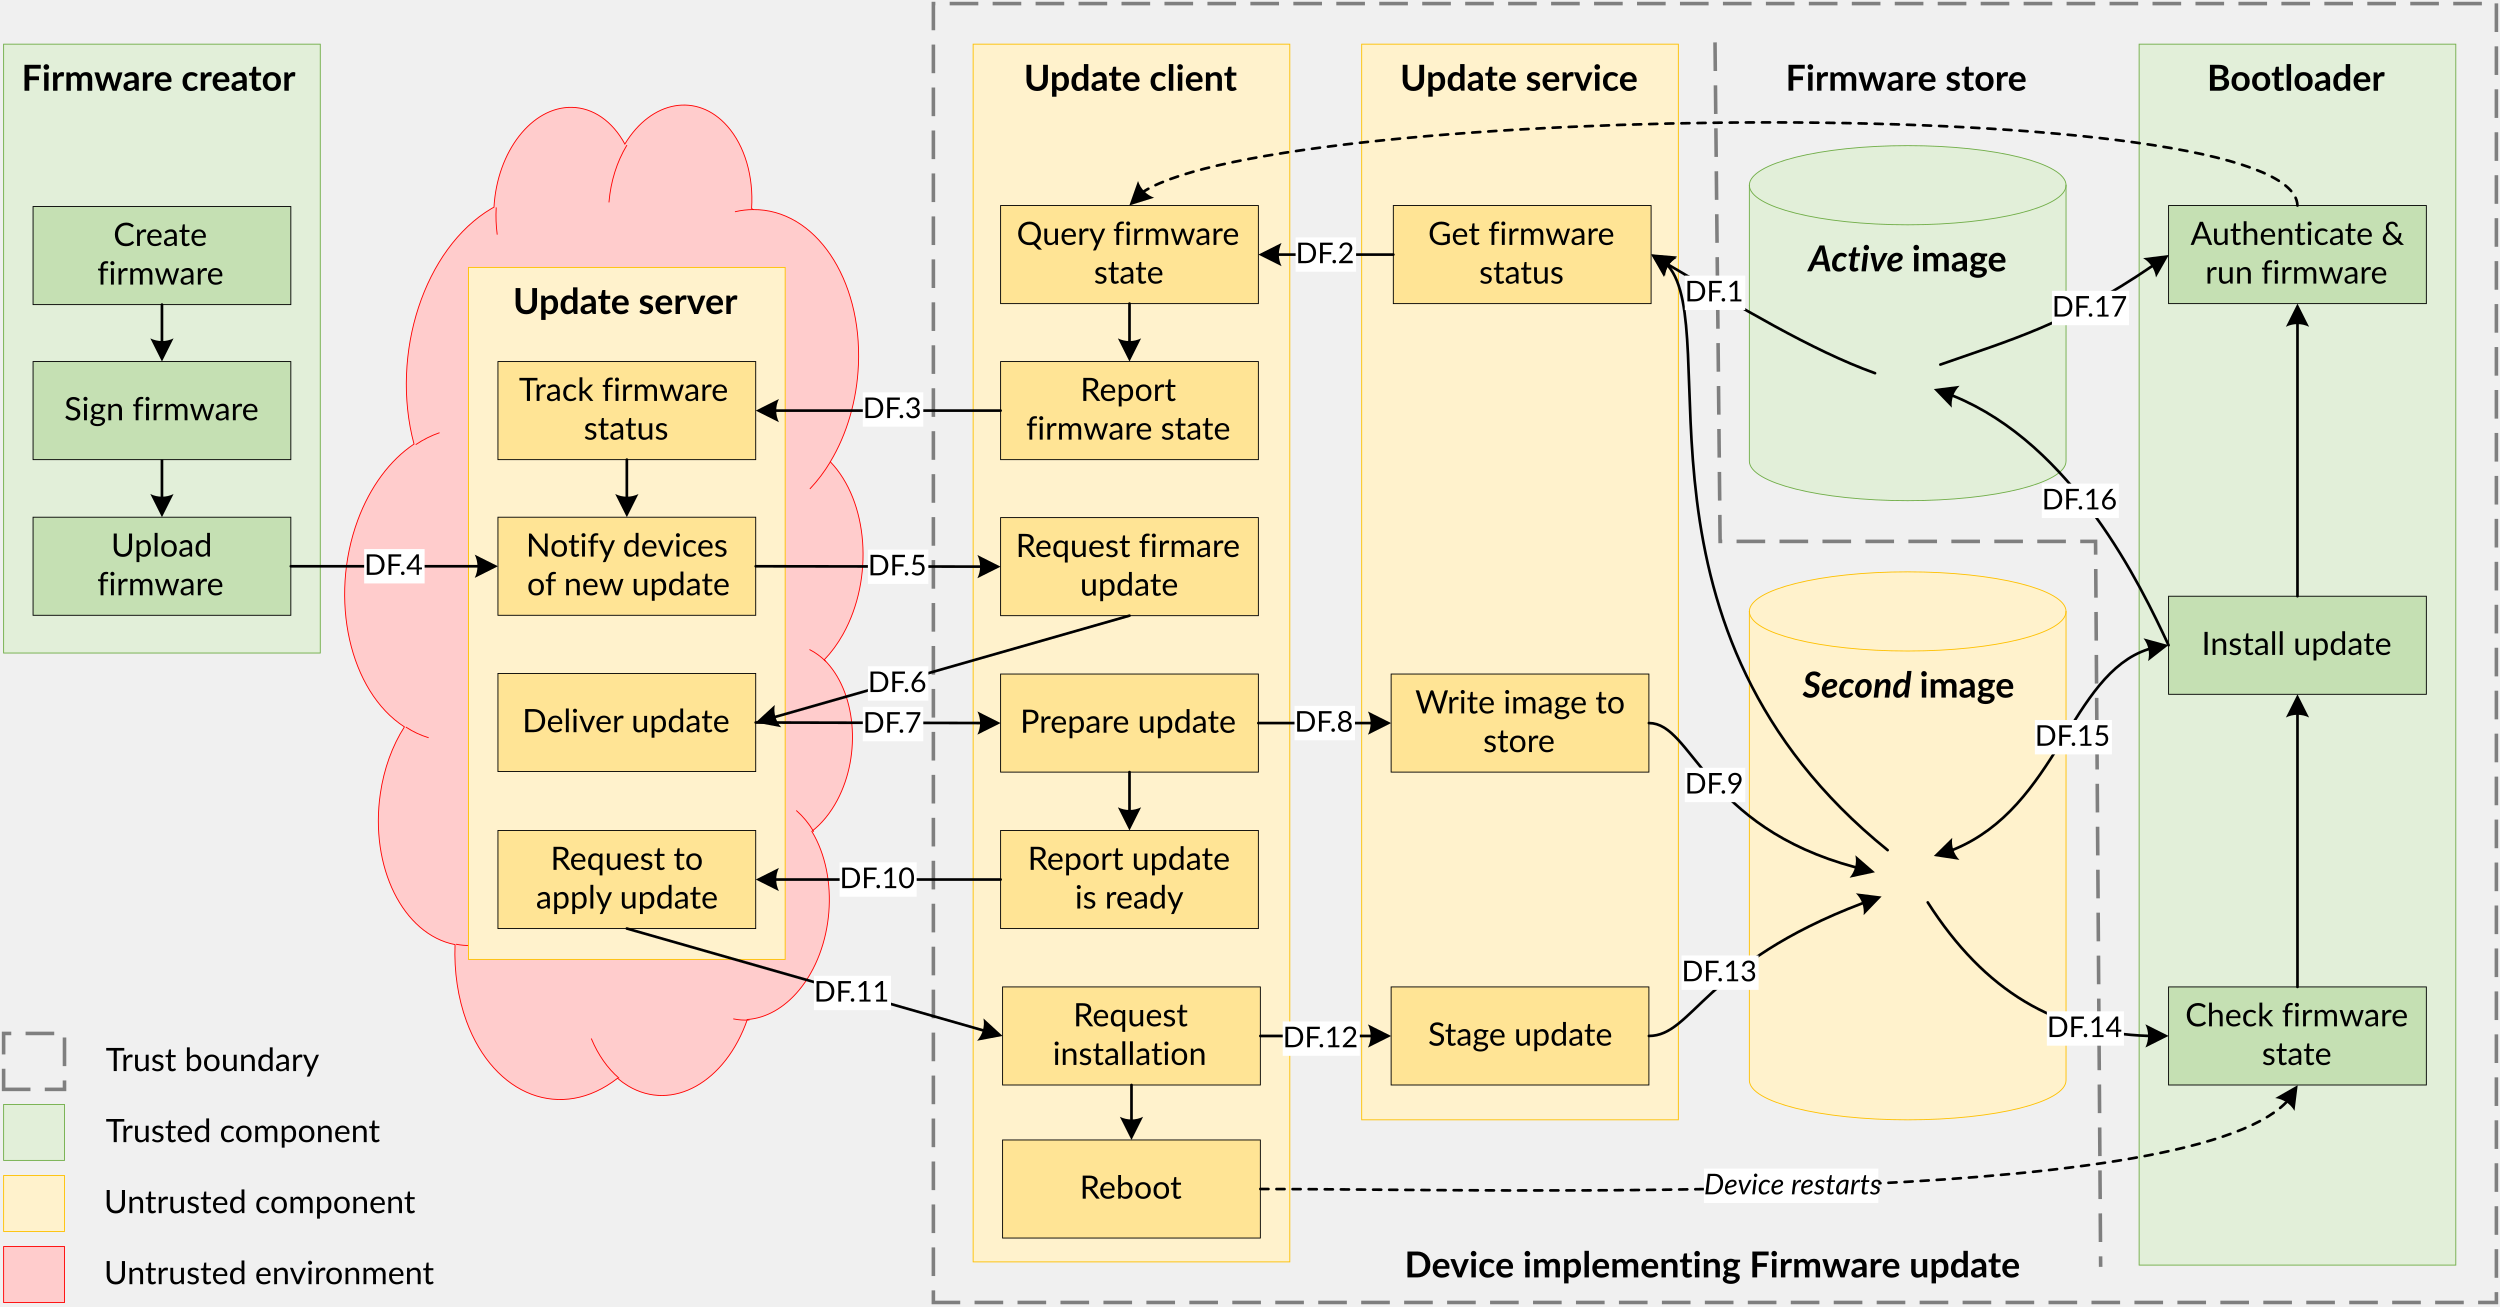
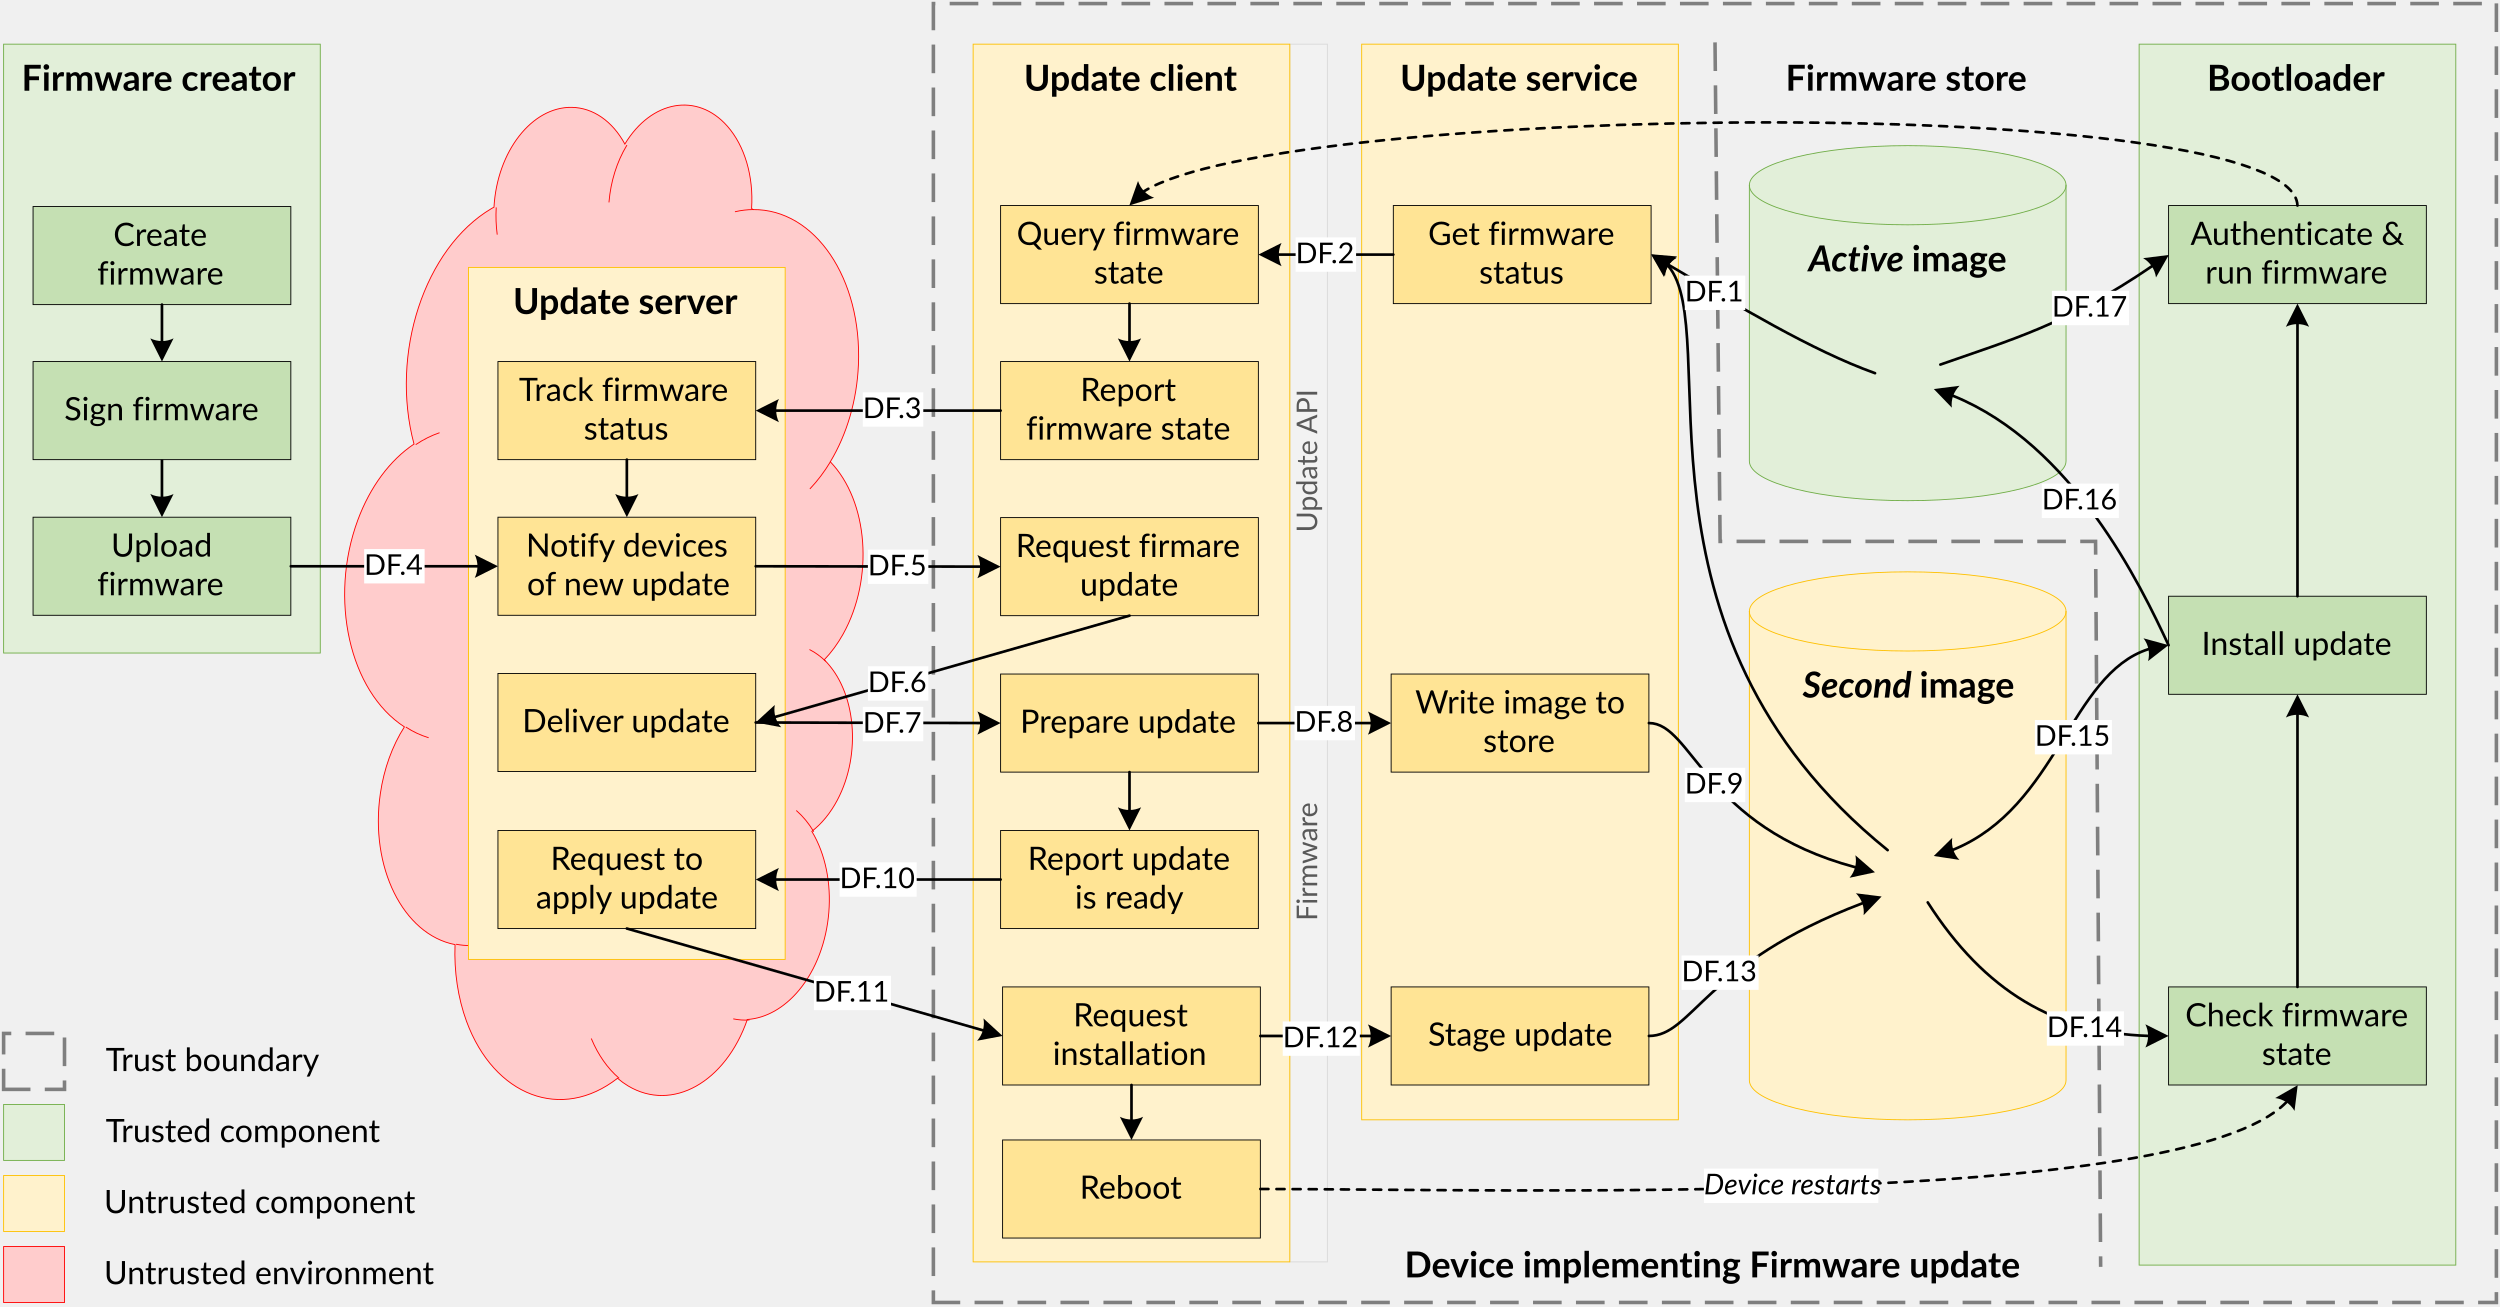
- <svg xmlns="http://www.w3.org/2000/svg" xmlns:xlink="http://www.w3.org/1999/xlink" width="9.699in" height="5.067in" viewBox="0 0 698.331 364.835" xml:space="preserve" color-interpolation-filters="sRGB" class="st29">
+ <svg xmlns="http://www.w3.org/2000/svg" xmlns:xlink="http://www.w3.org/1999/xlink" width="9.699in" height="5.067in" viewBox="0 0 698.331 364.835" xml:space="preserve" color-interpolation-filters="sRGB" class="st31">
  <style type="text/css">
	
- 		.st1 {fill:none;stroke:#7f7f7f;stroke-dasharray:7,5;stroke-width:1}
- 		.st2 {fill:#000000;font-family:Lato;font-size:0.833em;font-weight:bold}
- 		.st3 {stroke:#7f7f7f;stroke-dasharray:7,5;stroke-width:1}
- 		.st4 {fill:#4672c4;stroke:#c7c8c8;stroke-width:0.25}
- 		.st5 {fill:#ffcccc;stroke:#ff0000;stroke-width:0.25}
- 		.st6 {stroke:#ff0000;stroke-width:0.25}
- 		.st7 {fill:#e2efd9;stroke:#70ad47;stroke-width:0.25}
- 		.st8 {fill:#fff2cc;stroke:#fec000;stroke-width:0.25}
- 		.st9 {fill:#fff2cc}
- 		.st10 {stroke:#fec000;stroke-width:0.25}
- 		.st11 {fill:#000000;font-family:Lato;font-size:0.833em;font-style:italic;font-weight:bold}
- 		.st12 {font-size:1em;font-style:normal}
- 		.st13 {fill:#e2efd9}
- 		.st14 {stroke:#70ad47;stroke-width:0.25}
- 		.st15 {fill:#ffe495;stroke:#000000;stroke-width:0.25}
- 		.st16 {fill:#000000;font-family:Lato;font-size:0.75em}
- 		.st17 {font-size:1em}
- 		.st18 {fill:#c5e0b3;stroke:#000000;stroke-width:0.25}
- 		.st19 {marker-end:url(#mrkr5-73);stroke:#000000;stroke-linecap:round;stroke-linejoin:round;stroke-width:0.75}
- 		.st20 {fill:#000000;fill-opacity:1;stroke:#000000;stroke-opacity:1;stroke-width:0.229}
- 		.st21 {fill:#ffffff;stroke:none;stroke-linecap:butt;stroke-width:7.2}
- 		.st22 {fill:#000000;font-family:Lato;font-size:0.667em}
- 		.st23 {fill:#ffffff;stroke:none;stroke-linecap:butt}
- 		.st24 {marker-end:url(#mrkr5-185);stroke:#000000;stroke-linecap:round;stroke-linejoin:round;stroke-width:0.75}
- 		.st25 {marker-end:url(#mrkr5-185);stroke:#000000;stroke-dasharray:2.25,2.25;stroke-linecap:round;stroke-linejoin:round;stroke-width:0.75}
- 		.st26 {fill:#000000;font-family:Lato;font-size:0.667em;font-style:italic}
- 		.st27 {marker-end:url(#mrkr5-185);marker-start:url(#mrkr5-255);stroke:#000000;stroke-linecap:round;stroke-linejoin:round;stroke-width:0.75}
- 		.st28 {fill:none;stroke:none;stroke-width:0.25}
- 		.st29 {fill:none;fill-rule:evenodd;font-size:12px;overflow:visible;stroke-linecap:square;stroke-miterlimit:3}
+ 		.st1 {fill:#f2f2f2;stroke:#d8d8d8;stroke-width:0.25}
+ 		.st2 {fill:none;stroke:none;stroke-width:0.25}
+ 		.st3 {fill:#595959;font-family:Lato;font-size:0.667em}
+ 		.st4 {fill:none;stroke:#7f7f7f;stroke-dasharray:7,5;stroke-width:1}
+ 		.st5 {fill:#000000;font-family:Lato;font-size:0.833em;font-weight:bold}
+ 		.st6 {stroke:#7f7f7f;stroke-dasharray:7,5;stroke-width:1}
+ 		.st7 {fill:#4672c4;stroke:#c7c8c8;stroke-width:0.25}
+ 		.st8 {fill:#ffcccc;stroke:#ff0000;stroke-width:0.25}
+ 		.st9 {stroke:#ff0000;stroke-width:0.25}
+ 		.st10 {fill:#e2efd9;stroke:#70ad47;stroke-width:0.25}
+ 		.st11 {fill:#fff2cc;stroke:#fec000;stroke-width:0.25}
+ 		.st12 {fill:#fff2cc}
+ 		.st13 {stroke:#fec000;stroke-width:0.25}
+ 		.st14 {fill:#000000;font-family:Lato;font-size:0.833em;font-style:italic;font-weight:bold}
+ 		.st15 {font-size:1em;font-style:normal}
+ 		.st16 {fill:#e2efd9}
+ 		.st17 {stroke:#70ad47;stroke-width:0.25}
+ 		.st18 {fill:#ffe495;stroke:#000000;stroke-width:0.25}
+ 		.st19 {fill:#000000;font-family:Lato;font-size:0.75em}
+ 		.st20 {font-size:1em}
+ 		.st21 {fill:#c5e0b3;stroke:#000000;stroke-width:0.25}
+ 		.st22 {marker-end:url(#mrkr5-82);stroke:#000000;stroke-linecap:round;stroke-linejoin:round;stroke-width:0.75}
+ 		.st23 {fill:#000000;fill-opacity:1;stroke:#000000;stroke-opacity:1;stroke-width:0.229}
+ 		.st24 {fill:#ffffff;stroke:none;stroke-linecap:butt;stroke-width:7.2}
+ 		.st25 {fill:#000000;font-family:Lato;font-size:0.667em}
+ 		.st26 {fill:#ffffff;stroke:none;stroke-linecap:butt}
+ 		.st27 {marker-end:url(#mrkr5-194);stroke:#000000;stroke-linecap:round;stroke-linejoin:round;stroke-width:0.75}
+ 		.st28 {marker-end:url(#mrkr5-194);stroke:#000000;stroke-dasharray:2.25,2.25;stroke-linecap:round;stroke-linejoin:round;stroke-width:0.75}
+ 		.st29 {fill:#000000;font-family:Lato;font-size:0.667em;font-style:italic}
+ 		.st30 {marker-end:url(#mrkr5-194);marker-start:url(#mrkr5-264);stroke:#000000;stroke-linecap:round;stroke-linejoin:round;stroke-width:0.75}
+ 		.st31 {fill:none;fill-rule:evenodd;font-size:12px;overflow:visible;stroke-linecap:square;stroke-miterlimit:3}
	
	</style>
  <defs id="Markers">
    <g id="lend5">
      <path d="M 2 1 L 0 0 L 1.981 -0.993 C 1.672 -0.365 1.673 0.373 1.985 1 " style="stroke:none" />
    </g>
-     <marker id="mrkr5-73" class="st20" refX="-7.63" orient="auto" markerUnits="strokeWidth" overflow="visible">
+     <marker id="mrkr5-82" class="st23" refX="-7.63" orient="auto" markerUnits="strokeWidth" overflow="visible">
      <use xlink:href="#lend5" transform="scale(-4.36,-4.36) " />
    </marker>
-     <marker id="mrkr5-185" class="st20" refX="-7.15" orient="auto" markerUnits="strokeWidth" overflow="visible">
+     <marker id="mrkr5-194" class="st23" refX="-7.15" orient="auto" markerUnits="strokeWidth" overflow="visible">
      <use xlink:href="#lend5" transform="scale(-4.36,-4.36) " />
    </marker>
-     <marker id="mrkr5-255" class="st20" refX="7.15" orient="auto" markerUnits="strokeWidth" overflow="visible">
+     <marker id="mrkr5-264" class="st23" refX="7.15" orient="auto" markerUnits="strokeWidth" overflow="visible">
      <use xlink:href="#lend5" transform="scale(4.36) " />
    </marker>
  </defs>
  <g>
-     <g id="shape154-1" transform="translate(260.723,-1)">
-       <path d="M0 364.83 L436.61 364.83 L436.61 2 L0 2 L0 364.83 Z" class="st1" />
-       <text x="131.61" y="357.83" class="st2">Device implementing Firmware update</text>
-     </g>
-     <g id="shape153-4" transform="translate(826.959,-97.5383) rotate(72.4722)">
-       <path d="M0 364.83 L132.88 405.31 L164.46 305.3 L357.66 364.83" class="st3" />
-     </g>
-     <g id="shape98-7" transform="translate(347.355,-201.292) rotate(-30)">
-       <path d="M12.03 347.83 L4.98 347.83 L0 352.81 L0 359.85 L4.98 364.83 L12.03 364.83 L17.01 359.85 L17.01 352.81 L12.03        347.83 Z" class="st4" />
-     </g>
-     <g id="shape97-9" transform="translate(524.381,-72.1402)">
-       <path d="M12.03 347.83 L4.98 347.83 L0 352.81 L0 359.85 L4.98 364.83 L12.03 364.83 L17.01 359.85 L17.01 352.81 L12.03        347.83 Z" class="st4" />
-     </g>
-     <g id="shape93-11" transform="translate(432.446,-97.2085) rotate(-15)">
-       <path d="M12.03 347.83 L4.98 347.83 L0 352.81 L0 359.85 L4.98 364.83 L12.03 364.83 L17.01 359.85 L17.01 352.81 L12.03        347.83 Z" class="st4" />
-     </g>
-     <g id="group38-13" transform="translate(461.22,29.3465) rotate(90)">
-       <g id="shape32-14">
-         <path d="M29.2 250.87 C29.04 233.56 48.48 220.39 72.61 221.44 C82.39 221.86 91.91 224.62 99.65 229.29 C110.68 218.66         132.22 217.06 147.77 225.71 C150.49 227.23 152.9 228.99 154.96 230.98 C163.66 222.12 181.22 220.48 194.16         227.33 C197.74 229.23 200.74 231.67 202.88 234.45 C215.71 226.71 235.6 228.33 247.29 238.06 C252.19         242.15 255.08 247.24 255.44 252.47 C273.03 258.58 281.34 273.47 274.01 285.75 C273.39 286.78 272.67         287.78 271.86 288.73 C284.02 304.31 276.9 323.19 255.96 330.91 C249.44 333.3 242.05 334.41 234.52 334.12         C231.7 348.65 212.8 357.99 192.32 354.98 C185.48 353.99 179.03 351.67 173.7 348.27 C163.78 363.6 137.9         369.42 115.9 361.27 C106.68 357.85 99.19 352.31 94.7 345.58 C69.42 352.33 39.97 342.64 28.92 323.95         C28.78 323.71 28.65 323.48 28.52 323.24 C12.93 322.36 0.45 312.63 0.64 301.5 C0.74 295.57 4.49 290.15         10.89 286.68 C-1.38 279.26 -3.62 266.44 5.9 258.05 C11.39 253.2 19.92 250.69 28.88 251.28 L29.2 250.87         Z" class="st5" />
-       </g>
-       <g id="shape36-16" transform="translate(11.2923,-17.0686)">
-         <path d="M15.78 308.18 C10.04 307.7 4.53 305.97 0 303.23" class="st6" />
-         <path d="M24.78 339.42 C22.38 339.73 19.9 339.83 17.43 339.69" class="st6" />
-         <path d="M83.5 362.07 C82.12 360 81.04 357.84 80.28 355.63" class="st6" />
-         <path d="M165.4 358.68 C164.75 360.81 163.79 362.88 162.52 364.83" class="st6" />
-         <path d="M206.64 323.96 C218.69 330.22 225.11 340.65 223.14 350.79" class="st6" />
-         <path d="M260.5 305.43 C257.78 308.59 254.04 311.21 249.57 313.08" class="st6" />
-         <path d="M244.28 269.05 C244.38 270.48 244.28 271.94 243.99 273.35" class="st6" />
-         <path d="M185.85 255.77 C187.42 253.98 189.34 252.39 191.59 251.04" class="st6" />
-         <path d="M140.86 252.07 C141.65 250.53 142.7 249.08 144.01 247.74" class="st6" />
-         <path d="M88.33 246.32 C91.12 247.99 93.65 249.9 95.85 251.99" class="st6" />
-         <path d="M18.49 272.88 C18.11 271.24 17.92 269.59 17.9 267.93" class="st6" />
-       </g>
-     </g>
-     <g id="shape2-29" transform="translate(1,-182.417)">
-       <rect x="0" y="194.756" width="88.457" height="170.079" class="st7" />
-       <text x="5.02" y="207.76" class="st2">Firmware creator</text>
-     </g>
-     <g id="shape16-32" transform="translate(271.827,-12.3386)">
-       <rect x="0" y="24.677" width="88.457" height="340.157" class="st8" />
-       <text x="14.18" y="37.68" class="st2">Update client</text>
-     </g>
-     <g id="shape17-35" transform="translate(380.363,-52.0236)">
-       <rect x="0" y="64.362" width="88.457" height="300.472" class="st8" />
-       <text x="10.74" y="77.36" class="st2">Update service</text>
-     </g>
-     <g id="shape19-38" transform="translate(597.535,-11.4407)">
-       <rect x="0" y="23.779" width="88.457" height="341.055" class="st7" />
-       <text x="18.97" y="36.78" class="st2">Bootloader</text>
-     </g>
-     <g id="shape22-41" transform="translate(488.656,-52.0236)">
-       <path d="M0 222.82 L0 353.78 A44.229 11.057 -180 1 0 88.46 353.78 L88.46 222.82 A44.229 11.057 -180 0 0 0 222.82 Z" class="st9" />
-       <path d="M0 222.82 L0 353.78 A44.229 11.057 -180 1 0 88.46 353.78 L88.46 222.82 A44.229 11.057 -180 0 0 0 222.82" class="st10" />
-       <path d="M0 222.82 A44.229 11.057 -180 1 0 88.46 222.82" class="st10" />
-       <text x="14.87" y="246.88" class="st11">Second <tspan class="st12">image</tspan>
-       </text>
-     </g>
-     <g id="shape24-47" transform="translate(488.656,-224.982)">
-       <path d="M0 276.72 L0 353.78 A44.229 11.057 -180 0 0 88.46 353.78 L88.46 276.72 A44.229 11.057 -180 0 0 0 276.72 Z" class="st13" />
-       <path d="M0 276.72 L0 353.78 A44.229 11.057 -180 0 0 88.46 353.78 L88.46 276.72 A44.229 11.057 -180 0 0 0 276.72" class="st14" />
-       <path d="M0 276.72 A44.229 11.057 -180 0 0 88.46 276.72" class="st14" />
-       <text x="16.53" y="300.78" class="st11">Active <tspan class="st12">image</tspan>
-       </text>
-     </g>
-     <g id="shape15-53" transform="translate(130.861,-96.8276)">
-       <rect x="0" y="171.528" width="88.457" height="193.306" class="st8" />
-       <text x="12.44" y="184.53" class="st2">Update server</text>
-     </g>
-     <g id="shape43-56" transform="translate(139.087,-192.959)">
-       <rect x="0" y="337.438" width="72.005" height="27.397" class="st15" />
-       <text x="7.84" y="348.44" class="st16">Notify devices <tspan x="8.12" dy="1.2em" class="st17">of new update</tspan>
-       </text>
-     </g>
-     <g id="shape44-60" transform="translate(9.22612,-279.745)">
-       <rect x="0" y="337.438" width="72.005" height="27.397" class="st18" />
-       <text x="22.43" y="348.44" class="st16">Create <tspan x="17.93" dy="1.2em" class="st17">firmware</tspan>
-       </text>
-     </g>
-     <g id="shape45-64" transform="translate(9.22612,-192.959)">
-       <rect x="0" y="337.438" width="72.005" height="27.397" class="st18" />
-       <text x="21.78" y="348.44" class="st16">Upload <tspan x="17.93" dy="1.2em" class="st17">firmware</tspan>
-       </text>
-     </g>
-     <g id="shape46-68" transform="translate(38.1421,-236.439)">
-       <path d="M7.09 364.83 L7.09 375.19" class="st19" />
-     </g>
-     <g id="shape47-74" transform="translate(81.2314,-199.571)">
-       <path d="M0 357.75 L52.13 357.75" class="st19" />
-       <rect x="20.484" y="352.948" width="16.888" height="9.6" class="st21" />
-       <text x="20.48" y="360.15" class="st22">DF.4</text>
-     </g>
-     <g id="shape48-81" transform="translate(139.087,-149.316)">
-       <rect x="0" y="337.438" width="72.005" height="27.397" class="st15" />
-       <text x="6.79" y="353.84" class="st16">Deliver update</text>
-     </g>
-     <g id="shape51-84" transform="translate(279.499,-192.854)">
-       <rect x="0" y="337.438" width="72.005" height="27.397" class="st15" />
-       <text x="4.24" y="348.44" class="st16">Request firmare <tspan x="22.18" dy="1.2em" class="st17">update</tspan>
-       </text>
-     </g>
-     <g id="shape52-88" transform="translate(279.499,-280.024)">
-       <rect x="0" y="337.438" width="72.005" height="27.397" class="st15" />
-       <text x="4.49" y="348.44" class="st16">Query firmware <tspan x="26.05" dy="1.2em" class="st17">state</tspan>
-       </text>
-     </g>
-     <g id="shape54-92" transform="translate(279.499,-149.153)">
-       <rect x="0" y="337.438" width="72.005" height="27.397" class="st15" />
-       <text x="5.46" y="353.84" class="st16">Prepare update</text>
-     </g>
-     <g id="shape55-95" transform="translate(280.054,-61.7512)">
-       <rect x="0" y="337.438" width="72.005" height="27.397" class="st15" />
-       <text x="19.74" y="348.44" class="st16">Request <tspan x="14.02" dy="1.2em" class="st17">installation</tspan>
-       </text>
-     </g>
-     <g id="shape56-99" transform="translate(279.499,-105.452)">
-       <rect x="0" y="337.438" width="72.005" height="27.397" class="st15" />
-       <text x="7.58" y="348.44" class="st16">Report update <tspan x="20.76" dy="1.2em" class="st17">is ready</tspan>
-       </text>
-     </g>
-     <g id="shape57-103" transform="translate(280.054,-19)">
-       <rect x="0" y="337.438" width="72.005" height="27.397" class="st15" />
-       <text x="21.55" y="353.84" class="st16">Reboot</text>
-     </g>
-     <g id="shape58-106" transform="translate(308.415,-149.153)">
-       <path d="M7.09 364.83 L7.09 375.42" class="st19" />
-     </g>
-     <g id="shape59-111" transform="translate(308.97,-61.7512)">
-       <path d="M7.09 364.83 L7.09 374.47" class="st19" />
-     </g>
-     <g id="shape60-116" transform="translate(211.093,-213.691)">
-       <path d="M0 371.87 L62.68 371.97" class="st19" />
-       <rect x="31.337" y="367.214" width="16.888" height="9.6" class="st21" />
-       <text x="31.34" y="374.41" class="st22">DF.5</text>
-     </g>
-     <g id="shape61-123" transform="translate(315.501,-192.854)">
-       <path d="M0 364.83 L-98.91 393.1" class="st19" />
-       <rect x="-73.071" y="378.975" width="16.888" height="9.6" class="st23" />
-       <text x="-73.07" y="386.17" class="st22">DF.6</text>
-     </g>
-     <g id="shape63-130" transform="translate(211.093,-170.019)">
-       <path d="M0 371.84 L62.68 371.99" class="st19" />
-       <rect x="29.92" y="367.48" width="16.888" height="9.6" class="st21" />
-       <text x="29.92" y="374.68" class="st22">DF.7</text>
-     </g>
-     <g id="shape64-137" transform="translate(139.087,-105.452)">
-       <rect x="0" y="337.438" width="72.005" height="27.397" class="st15" />
-       <text x="14.69" y="348.44" class="st16">Request to <tspan x="10.61" dy="1.2em" class="st17">apply update</tspan>
-       </text>
-     </g>
-     <g id="shape65-141" transform="translate(279.499,-112.064)">
-       <path d="M0 357.75 L-62.68 357.75" class="st19" />
-       <rect x="-44.967" y="352.948" width="21.528" height="9.6" class="st21" />
-       <text x="-44.97" y="360.15" class="st22">DF.10</text>
-     </g>
-     <g id="shape66-148" transform="translate(175.09,-105.452)">
-       <path d="M0 364.83 L99.46 393.26" class="st19" />
-       <rect x="52.264" y="378.03" width="21.528" height="9.6" class="st21" />
-       <text x="52.26" y="385.23" class="st22">DF.11</text>
-     </g>
-     <g id="shape67-155" transform="translate(389.202,-280.024)">
-       <rect x="0" y="337.438" width="72.005" height="27.397" class="st15" />
-       <text x="9.72" y="348.44" class="st16">Get firmware <tspan x="23.96" dy="1.2em" class="st17">status</tspan>
-       </text>
-     </g>
-     <g id="shape68-159" transform="translate(388.589,-149.153)">
-       <rect x="0" y="337.438" width="72.005" height="27.397" class="st15" />
-       <text x="6.71" y="348.44" class="st16">Write image to <tspan x="25.7" dy="1.2em" class="st17">store</tspan>
-       </text>
-     </g>
-     <g id="shape69-163" transform="translate(388.589,-61.7512)">
-       <rect x="0" y="337.438" width="72.005" height="27.397" class="st15" />
-       <text x="10.31" y="353.84" class="st16">Stage update</text>
-     </g>
-     <g id="shape71-166" transform="translate(389.202,-286.635)">
-       <path d="M0 357.75 L-31.98 357.75" class="st19" />
-       <rect x="-27.293" y="352.948" width="16.888" height="9.6" class="st21" />
-       <text x="-27.29" y="360.15" class="st22">DF.2</text>
-     </g>
-     <g id="shape72-173" transform="translate(351.504,-155.765)">
-       <path d="M0 357.75 L31.36 357.75" class="st19" />
-       <rect x="10.098" y="352.948" width="16.888" height="9.6" class="st23" />
-       <text x="10.1" y="360.15" class="st22">DF.8</text>
-     </g>
-     <g id="shape73-180" transform="translate(460.594,-162.851)">
-       <path d="M0 364.83 C12.16 364.83 15.38 393.79 57.6 405.09 L57.95 405.18" class="st24" />
-       <rect x="10.025" y="377.319" width="16.888" height="9.6" class="st21" />
-       <text x="10.02" y="384.52" class="st22">DF.9</text>
-     </g>
-     <g id="shape74-188" transform="translate(527.281,-127.358)">
-       <path d="M0 364.83 C-76.12 303.37 -45.53 220.12 -61.3 201.63 L-61.6 201.43" class="st24" />
-     </g>
-     <g id="shape75-193" transform="translate(460.594,-75.4496)">
-       <path d="M0 364.83 C12.19 364.83 15.4 344.53 59.61 327.78 L59.95 327.66" class="st24" />
-       <rect x="9.122" y="342.359" width="21.528" height="9.6" class="st21" />
-       <text x="9.12" y="349.56" class="st22">DF.13</text>
-     </g>
-     <g id="shape76-200" transform="translate(352.059,-68.363)">
-       <path d="M0 357.75 L30.81 357.75" class="st19" />
-       <rect x="6.256" y="353.697" width="21.528" height="9.6" class="st21" />
-       <text x="6.26" y="360.9" class="st22">DF.12</text>
-     </g>
-     <g id="shape79-207" transform="translate(605.761,-170.887)">
-       <rect x="0" y="337.438" width="72.005" height="27.397" class="st18" />
-       <text x="9.21" y="353.84" class="st16">Install update</text>
-     </g>
-     <g id="shape80-210" transform="translate(605.761,-61.7512)">
-       <rect x="0" y="337.438" width="72.005" height="27.397" class="st18" />
-       <text x="4.66" y="348.44" class="st16">Check firmware <tspan x="26.05" dy="1.2em" class="st17">state</tspan>
-       </text>
-     </g>
-     <g id="shape81-214" transform="translate(605.761,-280.024)">
-       <rect x="0" y="337.438" width="72.005" height="27.397" class="st18" />
-       <text x="6.12" y="348.44" class="st16">Authenticate &amp; <tspan x="10.24" dy="1.2em" class="st17">run firmware</tspan>
-       </text>
-     </g>
-     <g id="shape82-218" transform="translate(352.059,-32.6984)">
-       <path d="M0 364.83 C68.8 364.83 257.81 370.44 286.6 340.59 L286.8 340.29" class="st25" />
-       <rect x="123.9" y="359.135" width="48.728" height="9.6" class="st21" />
-       <text x="123.9" y="366.33" class="st26">Device restarts</text>
-     </g>
-     <g id="shape83-225" transform="translate(634.677,-89.148)">
-       <path d="M7.09 364.83 L7.09 288.82" class="st19" />
-     </g>
-     <g id="shape84-230" transform="translate(634.677,-198.284)">
-       <path d="M7.09 364.83 L7.09 288.82" class="st19" />
-     </g>
-     <g id="shape85-235" transform="translate(538.488,-112.753)">
-       <path d="M0 364.83 C15.95 389.74 35.73 401.28 61.55 402.12 L61.91 402.12" class="st24" />
-       <rect x="33.275" y="395.252" width="21.528" height="9.6" class="st21" />
-       <text x="33.28" y="402.45" class="st22">DF.14</text>
-     </g>
-     <g id="shape86-242" transform="translate(605.761,-184.586)">
-       <path d="M0 364.83 C-7.82 348.04 -26.65 308.81 -60.18 295.16 L-60.52 295.04" class="st24" />
-       <rect x="-35.415" y="319.684" width="21.528" height="9.6" class="st21" />
-       <text x="-35.41" y="326.88" class="st22">DF.16</text>
-     </g>
-     <g id="shape87-249" transform="translate(605.761,-184.586)">
-       <path d="M-5.27 365.85 L-5.62 365.92 C-27.54 372.96 -30.9 410.02 -60.15 421.94 L-60.49 422.05" class="st27" />
-       <rect x="-37.346" y="385.712" width="21.528" height="9.6" class="st21" />
-       <text x="-37.35" y="392.91" class="st22">DF.15</text>
-     </g>
-     <g id="shape99-259" transform="translate(542.011,-262.989)">
-       <path d="M0 364.83 C19.44 357.97 35.01 353.8 59.06 337.38 L59.36 337.18" class="st24" />
-       <rect x="31.17" y="344.228" width="21.528" height="9.6" class="st23" />
-       <text x="31.17" y="351.43" class="st22">DF.17</text>
-     </g>
-     <g id="shape101-266" transform="translate(488.898,-331.666)">
-       <rect x="0" y="344.004" width="88.457" height="20.83" class="st28" />
-       <text x="9.88" y="357" class="st2">Firmware store</text>
-     </g>
-     <g id="shape103-269" transform="translate(523.759,-260.586)">
-       <path d="M0 364.83 C-17.67 358.51 -38.3 345.98 -57.62 334.6 L-57.93 334.41" class="st24" />
-       <rect x="-53.14" y="337.574" width="16.888" height="9.6" class="st23" />
-       <text x="-53.14" y="344.77" class="st22">DF.1</text>
-     </g>
-     <g id="shape110-276" transform="translate(9.22612,-236.439)">
-       <rect x="0" y="337.438" width="72.005" height="27.397" class="st18" />
-       <text x="8.72" y="353.84" class="st16">Sign firmware</text>
-     </g>
-     <g id="shape111-279" transform="translate(38.1421,-279.745)">
-       <path d="M7.09 364.83 L7.09 375.02" class="st19" />
-     </g>
-     <g id="shape112-284" transform="translate(279.499,-236.439)">
-       <rect x="0" y="337.438" width="72.005" height="27.397" class="st15" />
-       <text x="22.27" y="348.44" class="st16">Report <tspan x="7.11" dy="1.2em" class="st17">firmware state</tspan>
-       </text>
-     </g>
-     <g id="shape113-288" transform="translate(308.415,-280.024)">
-       <path d="M7.09 364.83 L7.09 375.3" class="st19" />
-     </g>
-     <g id="shape114-293" transform="translate(279.499,-243.05)">
-       <path d="M0 357.75 L-62.68 357.75" class="st19" />
-       <rect x="-38.486" y="352.636" width="16.888" height="9.6" class="st23" />
-       <text x="-38.49" y="359.84" class="st22">DF.3</text>
-     </g>
-     <g id="shape116-300" transform="translate(641.763,-300.334)">
-       <path d="M0 357.75 C-1.07 325.68 -282.85 329.22 -322.17 353.75 L-322.43 354" class="st25" />
-     </g>
-     <g id="shape1-305" transform="translate(1,-40.685)">
-       <rect x="0" y="349.212" width="17.008" height="15.623" class="st7" />
-     </g>
-     <g id="shape3-307" transform="translate(1,-20.8425)">
+     <g id="group157-1" transform="translate(360.291,-12.3386)">
+       <g id="shape158-2" transform="translate(-354.346,364.835) rotate(-90)">
+         <rect x="0" y="354.346" width="340.157" height="10.488" class="st1" />
+       </g>
+       <g id="shape159-4" transform="translate(-354.346,364.835) rotate(-90)">
+         <rect x="0" y="354.346" width="224.504" height="10.488" class="st2" />
+         <text x="95.27" y="361.99" class="st3">Firmware</text>
+       </g>
+       <g id="shape160-7" transform="translate(-354.346,257.118) rotate(-90)">
+         <rect x="0" y="354.346" width="232.441" height="10.488" class="st2" />
+         <text x="96.08" y="361.99" class="st3">Update API</text>
+       </g>
+     </g>
+     <g id="shape154-10" transform="translate(260.723,-1)">
+       <path d="M0 364.83 L436.61 364.83 L436.61 2 L0 2 L0 364.83 Z" class="st4" />
+       <text x="131.61" y="357.83" class="st5">Device implementing Firmware update</text>
+     </g>
+     <g id="shape153-13" transform="translate(826.959,-97.5383) rotate(72.4722)">
+       <path d="M0 364.83 L132.88 405.31 L164.46 305.3 L357.66 364.83" class="st6" />
+     </g>
+     <g id="shape98-16" transform="translate(347.355,-201.292) rotate(-30)">
+       <path d="M12.03 347.83 L4.98 347.83 L0 352.81 L0 359.85 L4.98 364.83 L12.03 364.83 L17.01 359.85 L17.01 352.81 L12.03        347.83 Z" class="st7" />
+     </g>
+     <g id="shape97-18" transform="translate(524.381,-72.1402)">
+       <path d="M12.03 347.83 L4.98 347.83 L0 352.81 L0 359.85 L4.98 364.83 L12.03 364.83 L17.01 359.85 L17.01 352.81 L12.03        347.83 Z" class="st7" />
+     </g>
+     <g id="shape93-20" transform="translate(432.446,-97.2085) rotate(-15)">
+       <path d="M12.03 347.83 L4.98 347.83 L0 352.81 L0 359.85 L4.98 364.83 L12.03 364.83 L17.01 359.85 L17.01 352.81 L12.03        347.83 Z" class="st7" />
+     </g>
+     <g id="group38-22" transform="translate(461.22,29.3465) rotate(90)">
+       <g id="shape32-23">
+         <path d="M29.2 250.87 C29.04 233.56 48.48 220.39 72.61 221.44 C82.39 221.86 91.91 224.62 99.65 229.29 C110.68 218.66         132.22 217.06 147.77 225.71 C150.49 227.23 152.9 228.99 154.96 230.98 C163.66 222.12 181.22 220.48 194.16         227.33 C197.74 229.23 200.74 231.67 202.88 234.45 C215.71 226.71 235.6 228.33 247.29 238.06 C252.19         242.15 255.08 247.24 255.44 252.47 C273.03 258.58 281.34 273.47 274.01 285.75 C273.39 286.78 272.67         287.78 271.86 288.73 C284.02 304.31 276.9 323.19 255.96 330.91 C249.44 333.3 242.05 334.41 234.52 334.12         C231.7 348.65 212.8 357.99 192.32 354.98 C185.48 353.99 179.03 351.67 173.7 348.27 C163.78 363.6 137.9         369.42 115.9 361.27 C106.68 357.85 99.19 352.31 94.7 345.58 C69.42 352.33 39.97 342.64 28.92 323.95         C28.78 323.71 28.65 323.48 28.52 323.24 C12.93 322.36 0.45 312.63 0.64 301.5 C0.74 295.57 4.49 290.15         10.89 286.68 C-1.38 279.26 -3.62 266.44 5.9 258.05 C11.39 253.2 19.92 250.69 28.88 251.28 L29.2 250.87         Z" class="st8" />
+       </g>
+       <g id="shape36-25" transform="translate(11.2923,-17.0686)">
+         <path d="M15.78 308.18 C10.04 307.7 4.53 305.97 0 303.23" class="st9" />
+         <path d="M24.78 339.42 C22.38 339.73 19.9 339.83 17.43 339.69" class="st9" />
+         <path d="M83.5 362.07 C82.12 360 81.04 357.84 80.28 355.63" class="st9" />
+         <path d="M165.4 358.68 C164.75 360.81 163.79 362.88 162.52 364.83" class="st9" />
+         <path d="M206.64 323.96 C218.69 330.22 225.11 340.65 223.14 350.79" class="st9" />
+         <path d="M260.5 305.43 C257.78 308.59 254.04 311.21 249.57 313.08" class="st9" />
+         <path d="M244.28 269.05 C244.38 270.48 244.28 271.94 243.99 273.35" class="st9" />
+         <path d="M185.85 255.77 C187.42 253.98 189.34 252.39 191.59 251.04" class="st9" />
+         <path d="M140.86 252.07 C141.65 250.53 142.7 249.08 144.01 247.74" class="st9" />
+         <path d="M88.33 246.32 C91.12 247.99 93.65 249.9 95.85 251.99" class="st9" />
+         <path d="M18.49 272.88 C18.11 271.24 17.92 269.59 17.9 267.93" class="st9" />
+       </g>
+     </g>
+     <g id="shape2-38" transform="translate(1,-182.417)">
+       <rect x="0" y="194.756" width="88.457" height="170.079" class="st10" />
+       <text x="5.02" y="207.76" class="st5">Firmware creator</text>
+     </g>
+     <g id="shape16-41" transform="translate(271.827,-12.3386)">
+       <rect x="0" y="24.677" width="88.457" height="340.157" class="st11" />
+       <text x="14.18" y="37.68" class="st5">Update client</text>
+     </g>
+     <g id="shape17-44" transform="translate(380.363,-52.0236)">
+       <rect x="0" y="64.362" width="88.457" height="300.472" class="st11" />
+       <text x="10.74" y="77.36" class="st5">Update service</text>
+     </g>
+     <g id="shape19-47" transform="translate(597.535,-11.4407)">
+       <rect x="0" y="23.779" width="88.457" height="341.055" class="st10" />
+       <text x="18.97" y="36.78" class="st5">Bootloader</text>
+     </g>
+     <g id="shape22-50" transform="translate(488.656,-52.0236)">
+       <path d="M0 222.82 L0 353.78 A44.229 11.057 -180 1 0 88.46 353.78 L88.46 222.82 A44.229 11.057 -180 0 0 0 222.82 Z" class="st12" />
+       <path d="M0 222.82 L0 353.78 A44.229 11.057 -180 1 0 88.46 353.78 L88.46 222.82 A44.229 11.057 -180 0 0 0 222.82" class="st13" />
+       <path d="M0 222.82 A44.229 11.057 -180 1 0 88.46 222.82" class="st13" />
+       <text x="14.87" y="246.88" class="st14">Second <tspan class="st15">image</tspan>
+       </text>
+     </g>
+     <g id="shape24-56" transform="translate(488.656,-224.982)">
+       <path d="M0 276.72 L0 353.78 A44.229 11.057 -180 0 0 88.46 353.78 L88.46 276.72 A44.229 11.057 -180 0 0 0 276.72 Z" class="st16" />
+       <path d="M0 276.72 L0 353.78 A44.229 11.057 -180 0 0 88.46 353.78 L88.46 276.72 A44.229 11.057 -180 0 0 0 276.72" class="st17" />
+       <path d="M0 276.72 A44.229 11.057 -180 0 0 88.46 276.72" class="st17" />
+       <text x="16.53" y="300.78" class="st14">Active <tspan class="st15">image</tspan>
+       </text>
+     </g>
+     <g id="shape15-62" transform="translate(130.861,-96.8276)">
+       <rect x="0" y="171.528" width="88.457" height="193.306" class="st11" />
+       <text x="12.44" y="184.53" class="st5">Update server</text>
+     </g>
+     <g id="shape43-65" transform="translate(139.087,-192.959)">
+       <rect x="0" y="337.438" width="72.005" height="27.397" class="st18" />
+       <text x="7.84" y="348.44" class="st19">Notify devices <tspan x="8.12" dy="1.2em" class="st20">of new update</tspan>
+       </text>
+     </g>
+     <g id="shape44-69" transform="translate(9.22612,-279.745)">
+       <rect x="0" y="337.438" width="72.005" height="27.397" class="st21" />
+       <text x="22.43" y="348.44" class="st19">Create <tspan x="17.93" dy="1.2em" class="st20">firmware</tspan>
+       </text>
+     </g>
+     <g id="shape45-73" transform="translate(9.22612,-192.959)">
+       <rect x="0" y="337.438" width="72.005" height="27.397" class="st21" />
+       <text x="21.78" y="348.44" class="st19">Upload <tspan x="17.93" dy="1.2em" class="st20">firmware</tspan>
+       </text>
+     </g>
+     <g id="shape46-77" transform="translate(38.1421,-236.439)">
+       <path d="M7.09 364.83 L7.09 375.19" class="st22" />
+     </g>
+     <g id="shape47-83" transform="translate(81.2314,-199.571)">
+       <path d="M0 357.75 L52.13 357.75" class="st22" />
+       <rect x="20.484" y="352.948" width="16.888" height="9.6" class="st24" />
+       <text x="20.48" y="360.15" class="st25">DF.4</text>
+     </g>
+     <g id="shape48-90" transform="translate(139.087,-149.316)">
+       <rect x="0" y="337.438" width="72.005" height="27.397" class="st18" />
+       <text x="6.79" y="353.84" class="st19">Deliver update</text>
+     </g>
+     <g id="shape51-93" transform="translate(279.499,-192.854)">
+       <rect x="0" y="337.438" width="72.005" height="27.397" class="st18" />
+       <text x="4.24" y="348.44" class="st19">Request firmare <tspan x="22.18" dy="1.2em" class="st20">update</tspan>
+       </text>
+     </g>
+     <g id="shape52-97" transform="translate(279.499,-280.024)">
+       <rect x="0" y="337.438" width="72.005" height="27.397" class="st18" />
+       <text x="4.49" y="348.44" class="st19">Query firmware <tspan x="26.05" dy="1.2em" class="st20">state</tspan>
+       </text>
+     </g>
+     <g id="shape54-101" transform="translate(279.499,-149.153)">
+       <rect x="0" y="337.438" width="72.005" height="27.397" class="st18" />
+       <text x="5.46" y="353.84" class="st19">Prepare update</text>
+     </g>
+     <g id="shape55-104" transform="translate(280.054,-61.7512)">
+       <rect x="0" y="337.438" width="72.005" height="27.397" class="st18" />
+       <text x="19.74" y="348.44" class="st19">Request <tspan x="14.02" dy="1.2em" class="st20">installation</tspan>
+       </text>
+     </g>
+     <g id="shape56-108" transform="translate(279.499,-105.452)">
+       <rect x="0" y="337.438" width="72.005" height="27.397" class="st18" />
+       <text x="7.58" y="348.44" class="st19">Report update <tspan x="20.76" dy="1.2em" class="st20">is ready</tspan>
+       </text>
+     </g>
+     <g id="shape57-112" transform="translate(280.054,-19)">
+       <rect x="0" y="337.438" width="72.005" height="27.397" class="st18" />
+       <text x="21.55" y="353.84" class="st19">Reboot</text>
+     </g>
+     <g id="shape58-115" transform="translate(308.415,-149.153)">
+       <path d="M7.09 364.83 L7.09 375.42" class="st22" />
+     </g>
+     <g id="shape59-120" transform="translate(308.97,-61.7512)">
+       <path d="M7.09 364.83 L7.09 374.47" class="st22" />
+     </g>
+     <g id="shape60-125" transform="translate(211.093,-213.691)">
+       <path d="M0 371.87 L62.68 371.97" class="st22" />
+       <rect x="31.337" y="367.214" width="16.888" height="9.6" class="st24" />
+       <text x="31.34" y="374.41" class="st25">DF.5</text>
+     </g>
+     <g id="shape61-132" transform="translate(315.501,-192.854)">
+       <path d="M0 364.83 L-98.91 393.1" class="st22" />
+       <rect x="-73.071" y="378.975" width="16.888" height="9.6" class="st26" />
+       <text x="-73.07" y="386.17" class="st25">DF.6</text>
+     </g>
+     <g id="shape63-139" transform="translate(211.093,-170.019)">
+       <path d="M0 371.84 L62.68 371.99" class="st22" />
+       <rect x="29.92" y="367.48" width="16.888" height="9.6" class="st24" />
+       <text x="29.92" y="374.68" class="st25">DF.7</text>
+     </g>
+     <g id="shape64-146" transform="translate(139.087,-105.452)">
+       <rect x="0" y="337.438" width="72.005" height="27.397" class="st18" />
+       <text x="14.69" y="348.44" class="st19">Request to <tspan x="10.61" dy="1.2em" class="st20">apply update</tspan>
+       </text>
+     </g>
+     <g id="shape65-150" transform="translate(279.499,-112.064)">
+       <path d="M0 357.75 L-62.68 357.75" class="st22" />
+       <rect x="-44.967" y="352.948" width="21.528" height="9.6" class="st24" />
+       <text x="-44.97" y="360.15" class="st25">DF.10</text>
+     </g>
+     <g id="shape66-157" transform="translate(175.09,-105.452)">
+       <path d="M0 364.83 L99.46 393.26" class="st22" />
+       <rect x="52.264" y="378.03" width="21.528" height="9.6" class="st24" />
+       <text x="52.26" y="385.23" class="st25">DF.11</text>
+     </g>
+     <g id="shape67-164" transform="translate(389.202,-280.024)">
+       <rect x="0" y="337.438" width="72.005" height="27.397" class="st18" />
+       <text x="9.72" y="348.44" class="st19">Get firmware <tspan x="23.96" dy="1.2em" class="st20">status</tspan>
+       </text>
+     </g>
+     <g id="shape68-168" transform="translate(388.589,-149.153)">
+       <rect x="0" y="337.438" width="72.005" height="27.397" class="st18" />
+       <text x="6.71" y="348.44" class="st19">Write image to <tspan x="25.7" dy="1.2em" class="st20">store</tspan>
+       </text>
+     </g>
+     <g id="shape69-172" transform="translate(388.589,-61.7512)">
+       <rect x="0" y="337.438" width="72.005" height="27.397" class="st18" />
+       <text x="10.31" y="353.84" class="st19">Stage update</text>
+     </g>
+     <g id="shape71-175" transform="translate(389.202,-286.635)">
+       <path d="M0 357.75 L-31.98 357.75" class="st22" />
+       <rect x="-27.293" y="352.948" width="16.888" height="9.6" class="st24" />
+       <text x="-27.29" y="360.15" class="st25">DF.2</text>
+     </g>
+     <g id="shape72-182" transform="translate(351.504,-155.765)">
+       <path d="M0 357.75 L31.36 357.75" class="st22" />
+       <rect x="10.098" y="352.948" width="16.888" height="9.6" class="st26" />
+       <text x="10.1" y="360.15" class="st25">DF.8</text>
+     </g>
+     <g id="shape73-189" transform="translate(460.594,-162.851)">
+       <path d="M0 364.83 C12.16 364.83 15.38 393.79 57.6 405.09 L57.95 405.18" class="st27" />
+       <rect x="10.025" y="377.319" width="16.888" height="9.6" class="st24" />
+       <text x="10.02" y="384.52" class="st25">DF.9</text>
+     </g>
+     <g id="shape74-197" transform="translate(527.281,-127.358)">
+       <path d="M0 364.83 C-76.12 303.37 -45.53 220.12 -61.3 201.63 L-61.6 201.43" class="st27" />
+     </g>
+     <g id="shape75-202" transform="translate(460.594,-75.4496)">
+       <path d="M0 364.83 C12.19 364.83 15.4 344.53 59.61 327.78 L59.95 327.66" class="st27" />
+       <rect x="9.122" y="342.359" width="21.528" height="9.6" class="st26" />
+       <text x="9.12" y="349.56" class="st25">DF.13</text>
+     </g>
+     <g id="shape76-209" transform="translate(352.059,-68.363)">
+       <path d="M0 357.75 L30.81 357.75" class="st22" />
+       <rect x="6.256" y="353.697" width="21.528" height="9.6" class="st26" />
+       <text x="6.26" y="360.9" class="st25">DF.12</text>
+     </g>
+     <g id="shape79-216" transform="translate(605.761,-170.887)">
+       <rect x="0" y="337.438" width="72.005" height="27.397" class="st21" />
+       <text x="9.21" y="353.84" class="st19">Install update</text>
+     </g>
+     <g id="shape80-219" transform="translate(605.761,-61.7512)">
+       <rect x="0" y="337.438" width="72.005" height="27.397" class="st21" />
+       <text x="4.66" y="348.44" class="st19">Check firmware <tspan x="26.05" dy="1.2em" class="st20">state</tspan>
+       </text>
+     </g>
+     <g id="shape81-223" transform="translate(605.761,-280.024)">
+       <rect x="0" y="337.438" width="72.005" height="27.397" class="st21" />
+       <text x="6.12" y="348.44" class="st19">Authenticate &amp; <tspan x="10.24" dy="1.2em" class="st20">run firmware</tspan>
+       </text>
+     </g>
+     <g id="shape82-227" transform="translate(352.059,-32.6984)">
+       <path d="M0 364.83 C68.8 364.83 257.81 370.44 286.6 340.59 L286.8 340.29" class="st28" />
+       <rect x="123.9" y="359.135" width="48.728" height="9.6" class="st24" />
+       <text x="123.9" y="366.33" class="st29">Device restarts</text>
+     </g>
+     <g id="shape83-234" transform="translate(634.677,-89.148)">
+       <path d="M7.09 364.83 L7.09 288.82" class="st22" />
+     </g>
+     <g id="shape84-239" transform="translate(634.677,-198.284)">
+       <path d="M7.09 364.83 L7.09 288.82" class="st22" />
+     </g>
+     <g id="shape85-244" transform="translate(538.488,-112.753)">
+       <path d="M0 364.83 C15.95 389.74 35.73 401.28 61.55 402.12 L61.91 402.12" class="st27" />
+       <rect x="33.275" y="395.252" width="21.528" height="9.6" class="st24" />
+       <text x="33.28" y="402.45" class="st25">DF.14</text>
+     </g>
+     <g id="shape86-251" transform="translate(605.761,-184.586)">
+       <path d="M0 364.83 C-7.82 348.04 -26.65 308.81 -60.18 295.16 L-60.52 295.04" class="st27" />
+       <rect x="-35.415" y="319.684" width="21.528" height="9.6" class="st26" />
+       <text x="-35.41" y="326.88" class="st25">DF.16</text>
+     </g>
+     <g id="shape87-258" transform="translate(605.761,-184.586)">
+       <path d="M-5.27 365.85 L-5.62 365.92 C-27.54 372.96 -30.9 410.02 -60.15 421.94 L-60.49 422.05" class="st30" />
+       <rect x="-37.346" y="385.712" width="21.528" height="9.6" class="st26" />
+       <text x="-37.35" y="392.91" class="st25">DF.15</text>
+     </g>
+     <g id="shape99-268" transform="translate(542.011,-262.989)">
+       <path d="M0 364.83 C19.44 357.97 35.01 353.8 59.06 337.38 L59.36 337.18" class="st27" />
+       <rect x="31.17" y="344.228" width="21.528" height="9.6" class="st24" />
+       <text x="31.17" y="351.43" class="st25">DF.17</text>
+     </g>
+     <g id="shape101-275" transform="translate(488.898,-331.666)">
+       <rect x="0" y="344.004" width="88.457" height="20.83" class="st2" />
+       <text x="9.88" y="357" class="st5">Firmware store</text>
+     </g>
+     <g id="shape103-278" transform="translate(523.759,-260.586)">
+       <path d="M0 364.83 C-17.67 358.51 -38.3 345.98 -57.62 334.6 L-57.93 334.41" class="st27" />
+       <rect x="-53.14" y="337.574" width="16.888" height="9.6" class="st26" />
+       <text x="-53.14" y="344.77" class="st25">DF.1</text>
+     </g>
+     <g id="shape110-285" transform="translate(9.22612,-236.439)">
+       <rect x="0" y="337.438" width="72.005" height="27.397" class="st21" />
+       <text x="8.72" y="353.84" class="st19">Sign firmware</text>
+     </g>
+     <g id="shape111-288" transform="translate(38.1421,-279.745)">
+       <path d="M7.09 364.83 L7.09 375.02" class="st22" />
+     </g>
+     <g id="shape112-293" transform="translate(279.499,-236.439)">
+       <rect x="0" y="337.438" width="72.005" height="27.397" class="st18" />
+       <text x="22.27" y="348.44" class="st19">Report <tspan x="7.11" dy="1.2em" class="st20">firmware state</tspan>
+       </text>
+     </g>
+     <g id="shape113-297" transform="translate(308.415,-280.024)">
+       <path d="M7.09 364.83 L7.09 375.3" class="st22" />
+     </g>
+     <g id="shape114-302" transform="translate(279.499,-243.05)">
+       <path d="M0 357.75 L-62.68 357.75" class="st22" />
+       <rect x="-38.486" y="352.636" width="16.888" height="9.6" class="st24" />
+       <text x="-38.49" y="359.84" class="st25">DF.3</text>
+     </g>
+     <g id="shape116-309" transform="translate(641.763,-300.334)">
+       <path d="M0 357.75 C-1.07 325.68 -282.85 329.22 -322.17 353.75 L-322.43 354" class="st28" />
+     </g>
+     <g id="shape1-314" transform="translate(1,-40.685)">
+       <rect x="0" y="349.212" width="17.008" height="15.623" class="st10" />
+     </g>
+     <g id="shape3-316" transform="translate(1,-20.8425)">
+       <rect x="0" y="349.212" width="17.008" height="15.623" class="st11" />
+     </g>
+     <g id="shape121-318" transform="translate(25.035,-20.8425)">
+       <rect x="0" y="349.212" width="124.724" height="15.623" class="st2" />
+       <text x="4" y="359.72" class="st19">Untrusted component</text>
+     </g>
+     <g id="shape122-321" transform="translate(25.5197,-40.685)">
+       <rect x="0" y="349.212" width="124.724" height="15.623" class="st2" />
+       <text x="4" y="359.72" class="st19">Trusted component</text>
+     </g>
+     <g id="shape124-324" transform="translate(139.087,-236.439)">
+       <rect x="0" y="337.438" width="72.005" height="27.397" class="st18" />
+       <text x="5.85" y="348.44" class="st19">Track firmware <tspan x="23.96" dy="1.2em" class="st20">status</tspan>
+       </text>
+     </g>
+     <g id="shape126-328" transform="translate(168.003,-236.439)">
+       <path d="M7.09 364.83 L7.09 375.19" class="st22" />
+     </g>
+     <g id="shape127-333" transform="translate(1,-1.00001)">
      <rect x="0" y="349.212" width="17.008" height="15.623" class="st8" />
    </g>
-     <g id="shape121-309" transform="translate(25.035,-20.8425)">
-       <rect x="0" y="349.212" width="124.724" height="15.623" class="st28" />
-       <text x="4" y="359.72" class="st16">Untrusted component</text>
-     </g>
-     <g id="shape122-312" transform="translate(25.5197,-40.685)">
-       <rect x="0" y="349.212" width="124.724" height="15.623" class="st28" />
-       <text x="4" y="359.72" class="st16">Trusted component</text>
-     </g>
-     <g id="shape124-315" transform="translate(139.087,-236.439)">
-       <rect x="0" y="337.438" width="72.005" height="27.397" class="st15" />
-       <text x="5.85" y="348.44" class="st16">Track firmware <tspan x="23.96" dy="1.2em" class="st17">status</tspan>
-       </text>
-     </g>
-     <g id="shape126-319" transform="translate(168.003,-236.439)">
-       <path d="M7.09 364.83 L7.09 375.19" class="st19" />
-     </g>
-     <g id="shape127-324" transform="translate(1,-1.00001)">
-       <rect x="0" y="349.212" width="17.008" height="15.623" class="st5" />
-     </g>
-     <g id="shape128-326" transform="translate(25.035,-1.00001)">
-       <rect x="0" y="349.212" width="124.724" height="15.623" class="st28" />
-     </g>
-     <g id="shape129-328" transform="translate(25.035,-1.00001)">
-       <rect x="0" y="349.212" width="124.724" height="15.623" class="st28" />
-       <text x="4" y="359.72" class="st16">Untrusted environment</text>
-     </g>
-     <g id="shape130-331" transform="translate(25.5197,-60.5276)">
-       <rect x="0" y="349.212" width="124.724" height="15.623" class="st28" />
-       <text x="4" y="359.72" class="st16">Trust boundary</text>
-     </g>
-     <g id="shape155-334" transform="translate(1,-60.5276)">
-       <path d="M0 364.83 L17.01 364.83 L17.01 349.21 L0 349.21 L0 364.83 Z" class="st1" />
+     <g id="shape128-335" transform="translate(25.035,-1.00001)">
+       <rect x="0" y="349.212" width="124.724" height="15.623" class="st2" />
+     </g>
+     <g id="shape129-337" transform="translate(25.035,-1.00001)">
+       <rect x="0" y="349.212" width="124.724" height="15.623" class="st2" />
+       <text x="4" y="359.72" class="st19">Untrusted environment</text>
+     </g>
+     <g id="shape130-340" transform="translate(25.5197,-60.5276)">
+       <rect x="0" y="349.212" width="124.724" height="15.623" class="st2" />
+       <text x="4" y="359.72" class="st19">Trust boundary</text>
+     </g>
+     <g id="shape155-343" transform="translate(1,-60.5276)">
+       <path d="M0 364.83 L17.01 364.83 L17.01 349.21 L0 349.21 L0 364.83 Z" class="st4" />
    </g>
  </g>
</svg>
